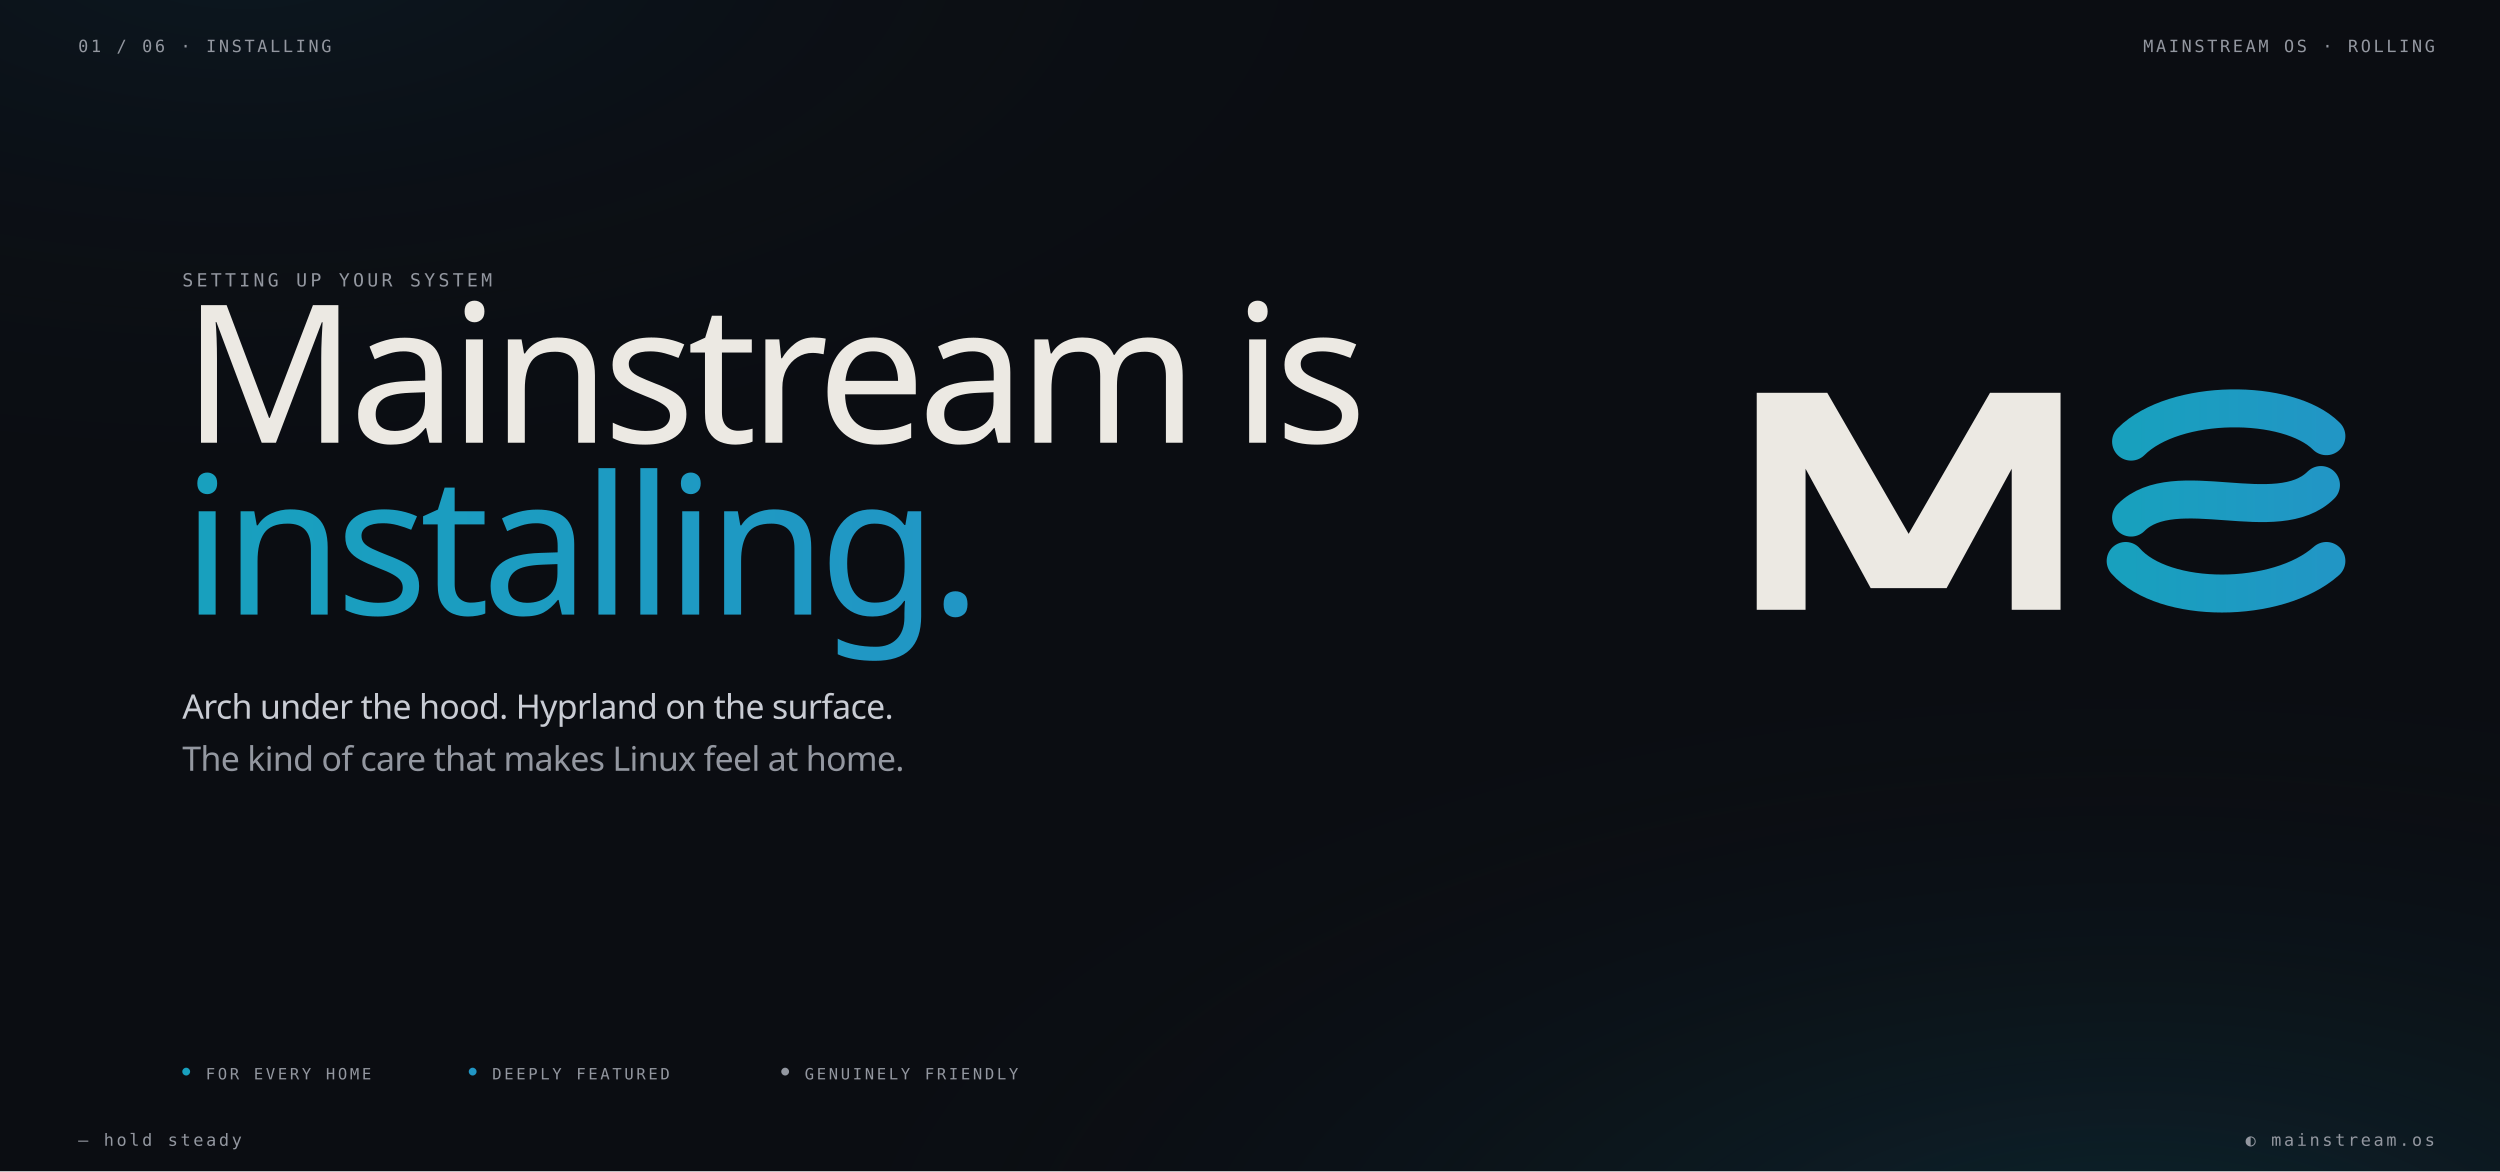
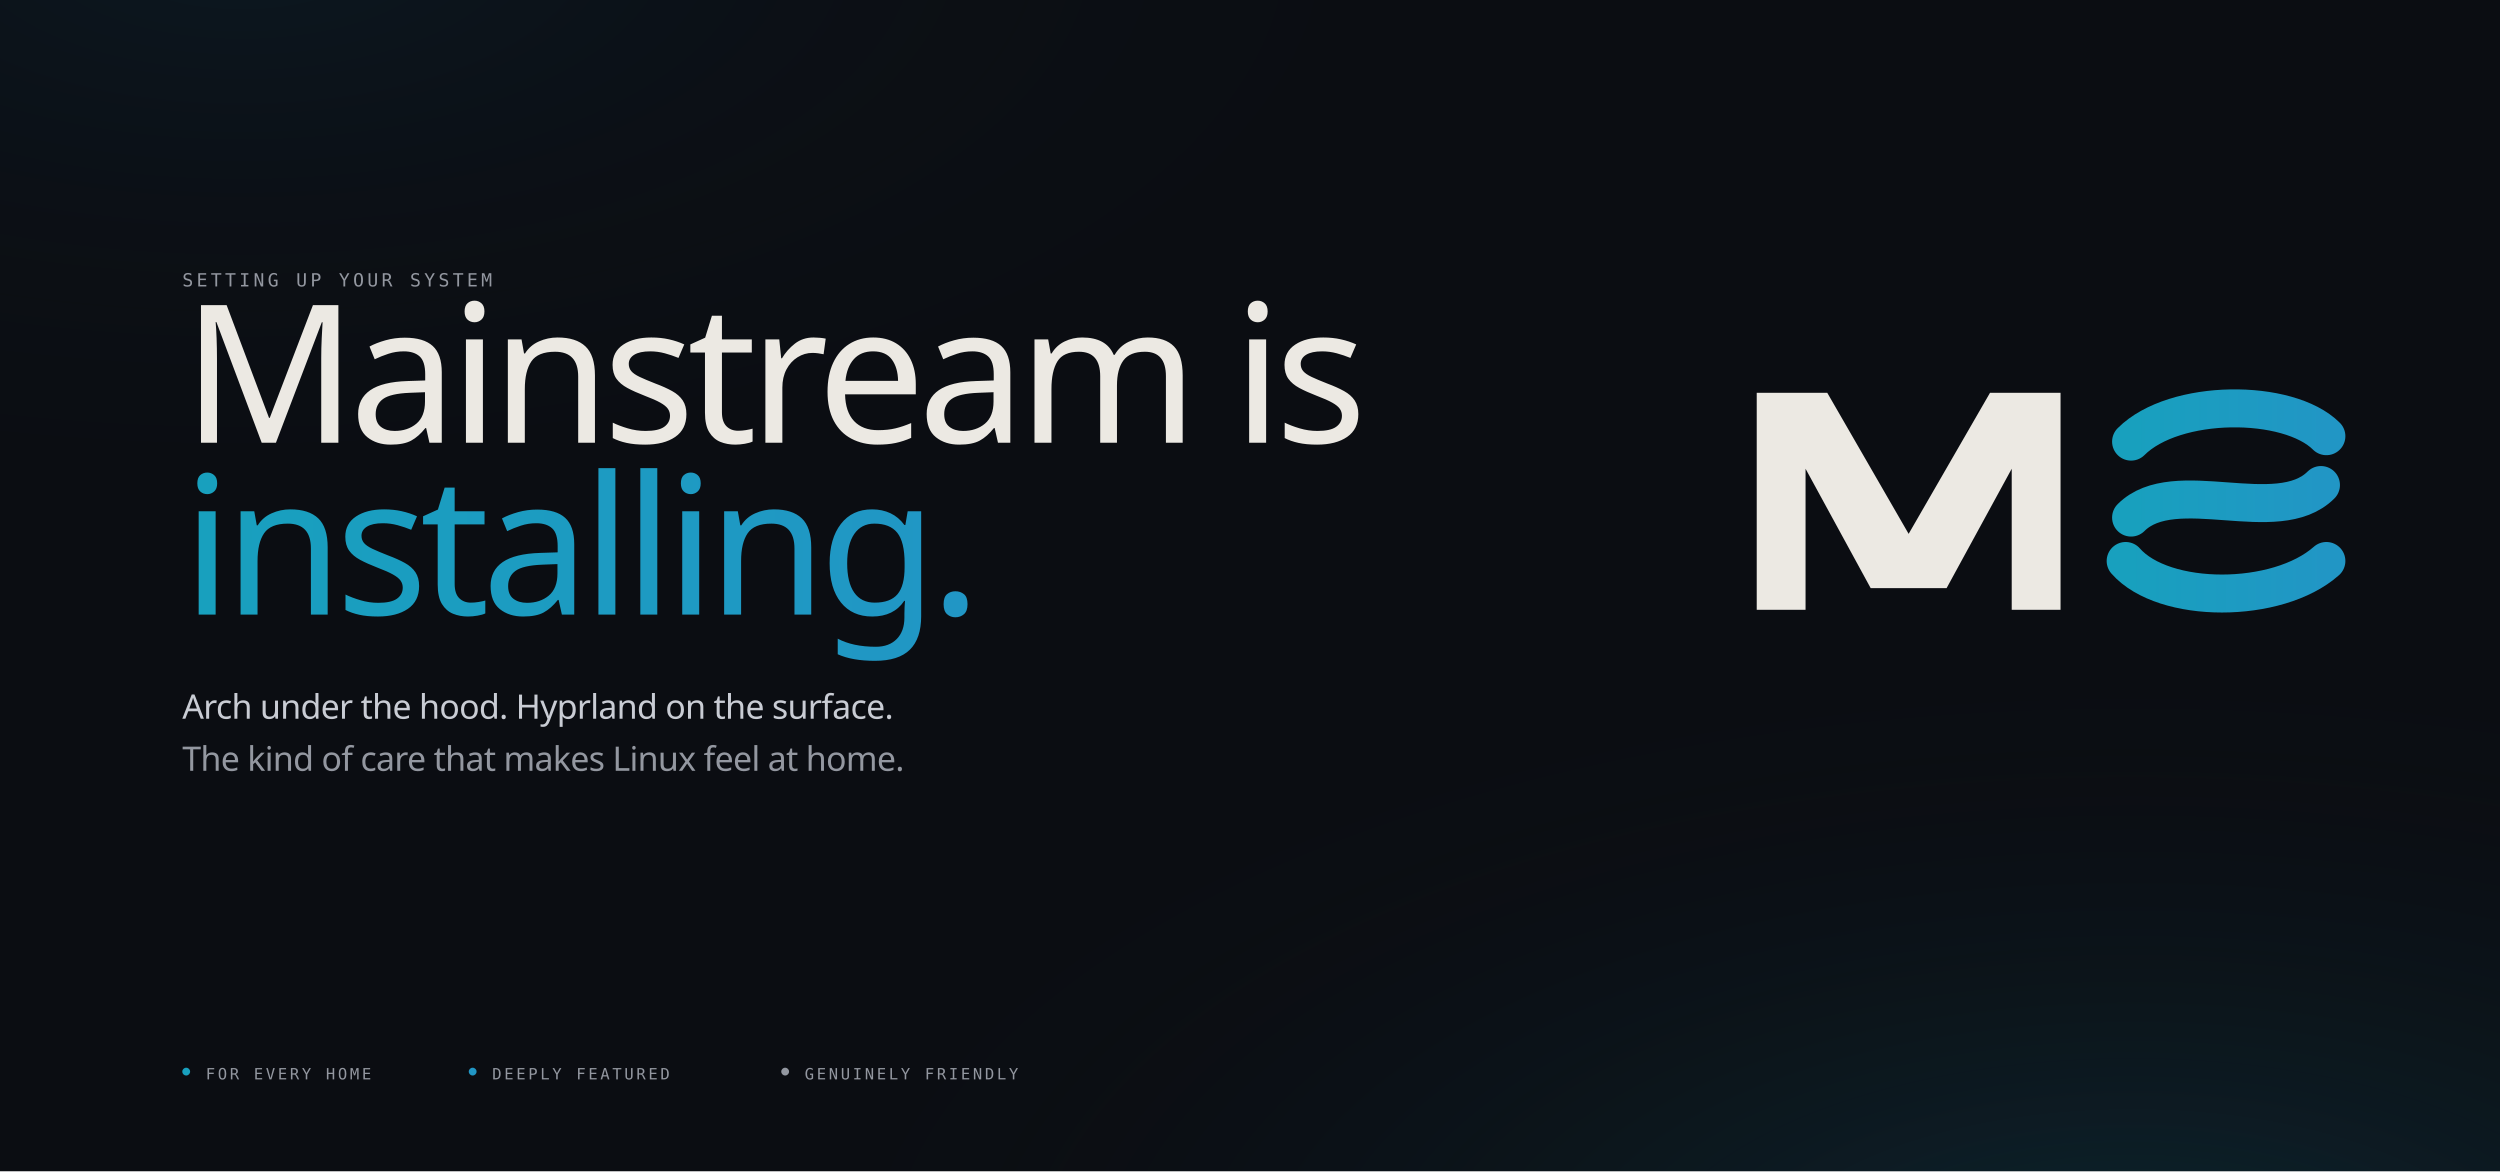
<svg xmlns="http://www.w3.org/2000/svg" viewBox="0 0 1920 899.528" font-family="Google Sans Flex, DM Sans, system-ui, sans-serif">
  <defs>
    <linearGradient id="stream" x1="0" y1="0" x2="1" y2="0">
      <stop offset="0" stop-color="#18A0BE" />
      <stop offset="1" stop-color="#2196C5" />
    </linearGradient>
    <radialGradient id="bg-glow" cx="0.85" cy="1.1" r="0.55">
      <stop offset="0" stop-color="#18A0BE" stop-opacity="0.18" />
      <stop offset="1" stop-color="#0B0D12" stop-opacity="0" />
    </radialGradient>
    <radialGradient id="bg-glow-2" cx="0.1" cy="-0.05" r="0.5">
      <stop offset="0" stop-color="#2196C5" stop-opacity="0.08" />
      <stop offset="1" stop-color="#0B0D12" stop-opacity="0" />
    </radialGradient>
    <symbol id="ms-mark" viewBox="0 0 240 120">
      <path d="M14 100 L14 20 L40 20 L70 72 L100 20 L126 20 L126 100 L108 100 L108 48 L84 92 L56 92 L32 48 L32 100 Z" fill="#ECE9E3" />
      <g fill="none" stroke-linecap="round" stroke-width="14">
        <path d="M152 38 C 168 22, 210 22, 224 36" stroke="url(#stream)" />
        <path d="M222 54 C 206 70, 168 50, 152 66" stroke="url(#stream)" />
        <path d="M150 82 C 164 98, 206 98, 224 82" stroke="url(#stream)" />
      </g>
    </symbol>
  </defs>
  <rect width="1920" height="899.528" fill="#0B0D12" />
  <rect width="1920" height="899.528" fill="url(#bg-glow)" />
  <rect width="1920" height="899.528" fill="url(#bg-glow-2)" />
-   <g font-family="JetBrains Mono, ui-monospace, monospace" font-size="13" fill="#9397A0" letter-spacing="2">
-     <text x="60" y="40">01 / 06  ·  INSTALLING</text>
-     <text x="1870" y="40" text-anchor="end">MAINSTREAM OS  ·  ROLLING</text>
-     <text x="60" y="880">— hold steady</text>
-     <text x="1870" y="880" text-anchor="end">◐  mainstream.os</text>
-   </g>
  <g transform="translate(140 220)">
    <text font-family="JetBrains Mono, ui-monospace, monospace" font-size="14" fill="#9397A0" letter-spacing="2.5">SETTING UP YOUR SYSTEM</text>
    <text y="120" font-size="148" font-weight="500" letter-spacing="-6" fill="#ECE9E3">Mainstream is</text>
    <text y="252" font-size="148" font-weight="500" letter-spacing="-6" fill="url(#stream)">installing.</text>
    <text y="332" font-size="26" fill="#C9CCD4" letter-spacing="-0.5">Arch under the hood. Hyprland on the surface.</text>
    <text y="372" font-size="26" fill="#9397A0" letter-spacing="-0.5">The kind of care that makes Linux feel at home.</text>
  </g>
  <use href="#ms-mark" x="1320" y="260" width="500" height="250" />
  <g transform="translate(140 820)" font-family="JetBrains Mono, ui-monospace, monospace" font-size="12" fill="#9397A0" letter-spacing="2">
    <rect x="0" y="0" width="6" height="6" rx="3" fill="#18A0BE" />
    <text x="18" y="9">FOR EVERY HOME</text>
    <rect x="220" y="0" width="6" height="6" rx="3" fill="#2196C5" />
    <text x="238" y="9">DEEPLY FEATURED</text>
    <rect x="460" y="0" width="6" height="6" rx="3" fill="#9397A0" />
    <text x="478" y="9">GENUINELY FRIENDLY</text>
  </g>
</svg>
